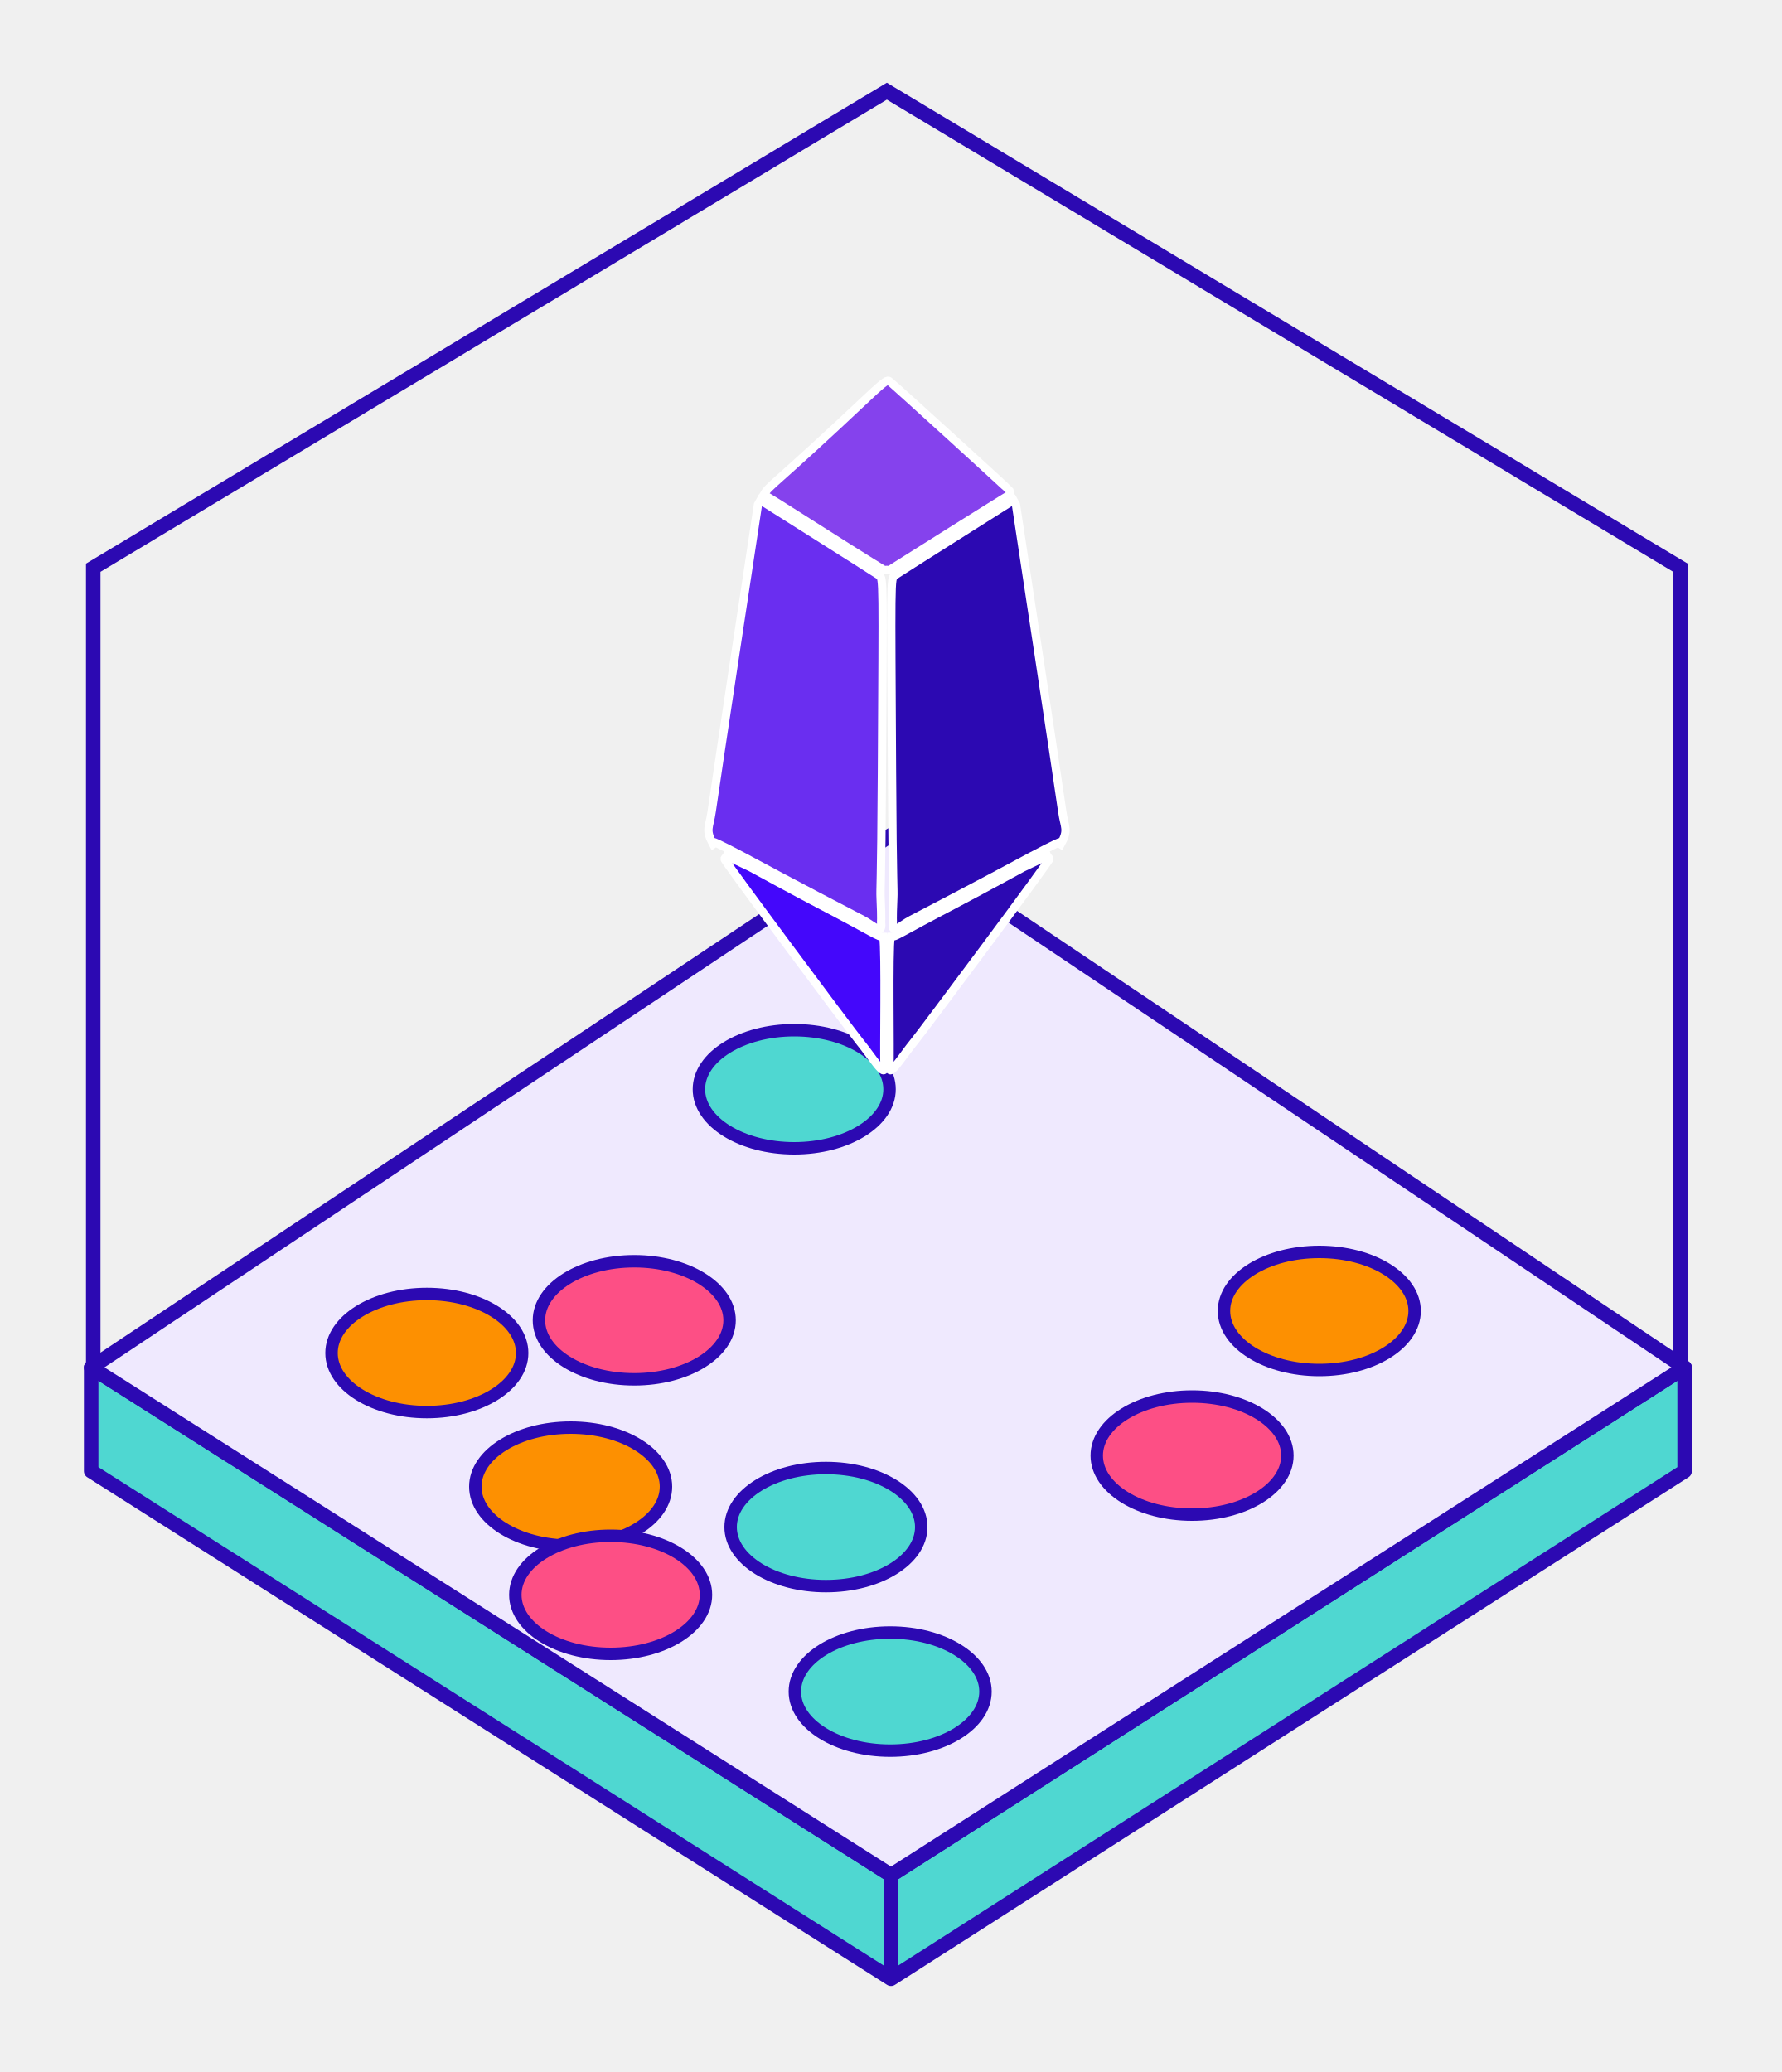
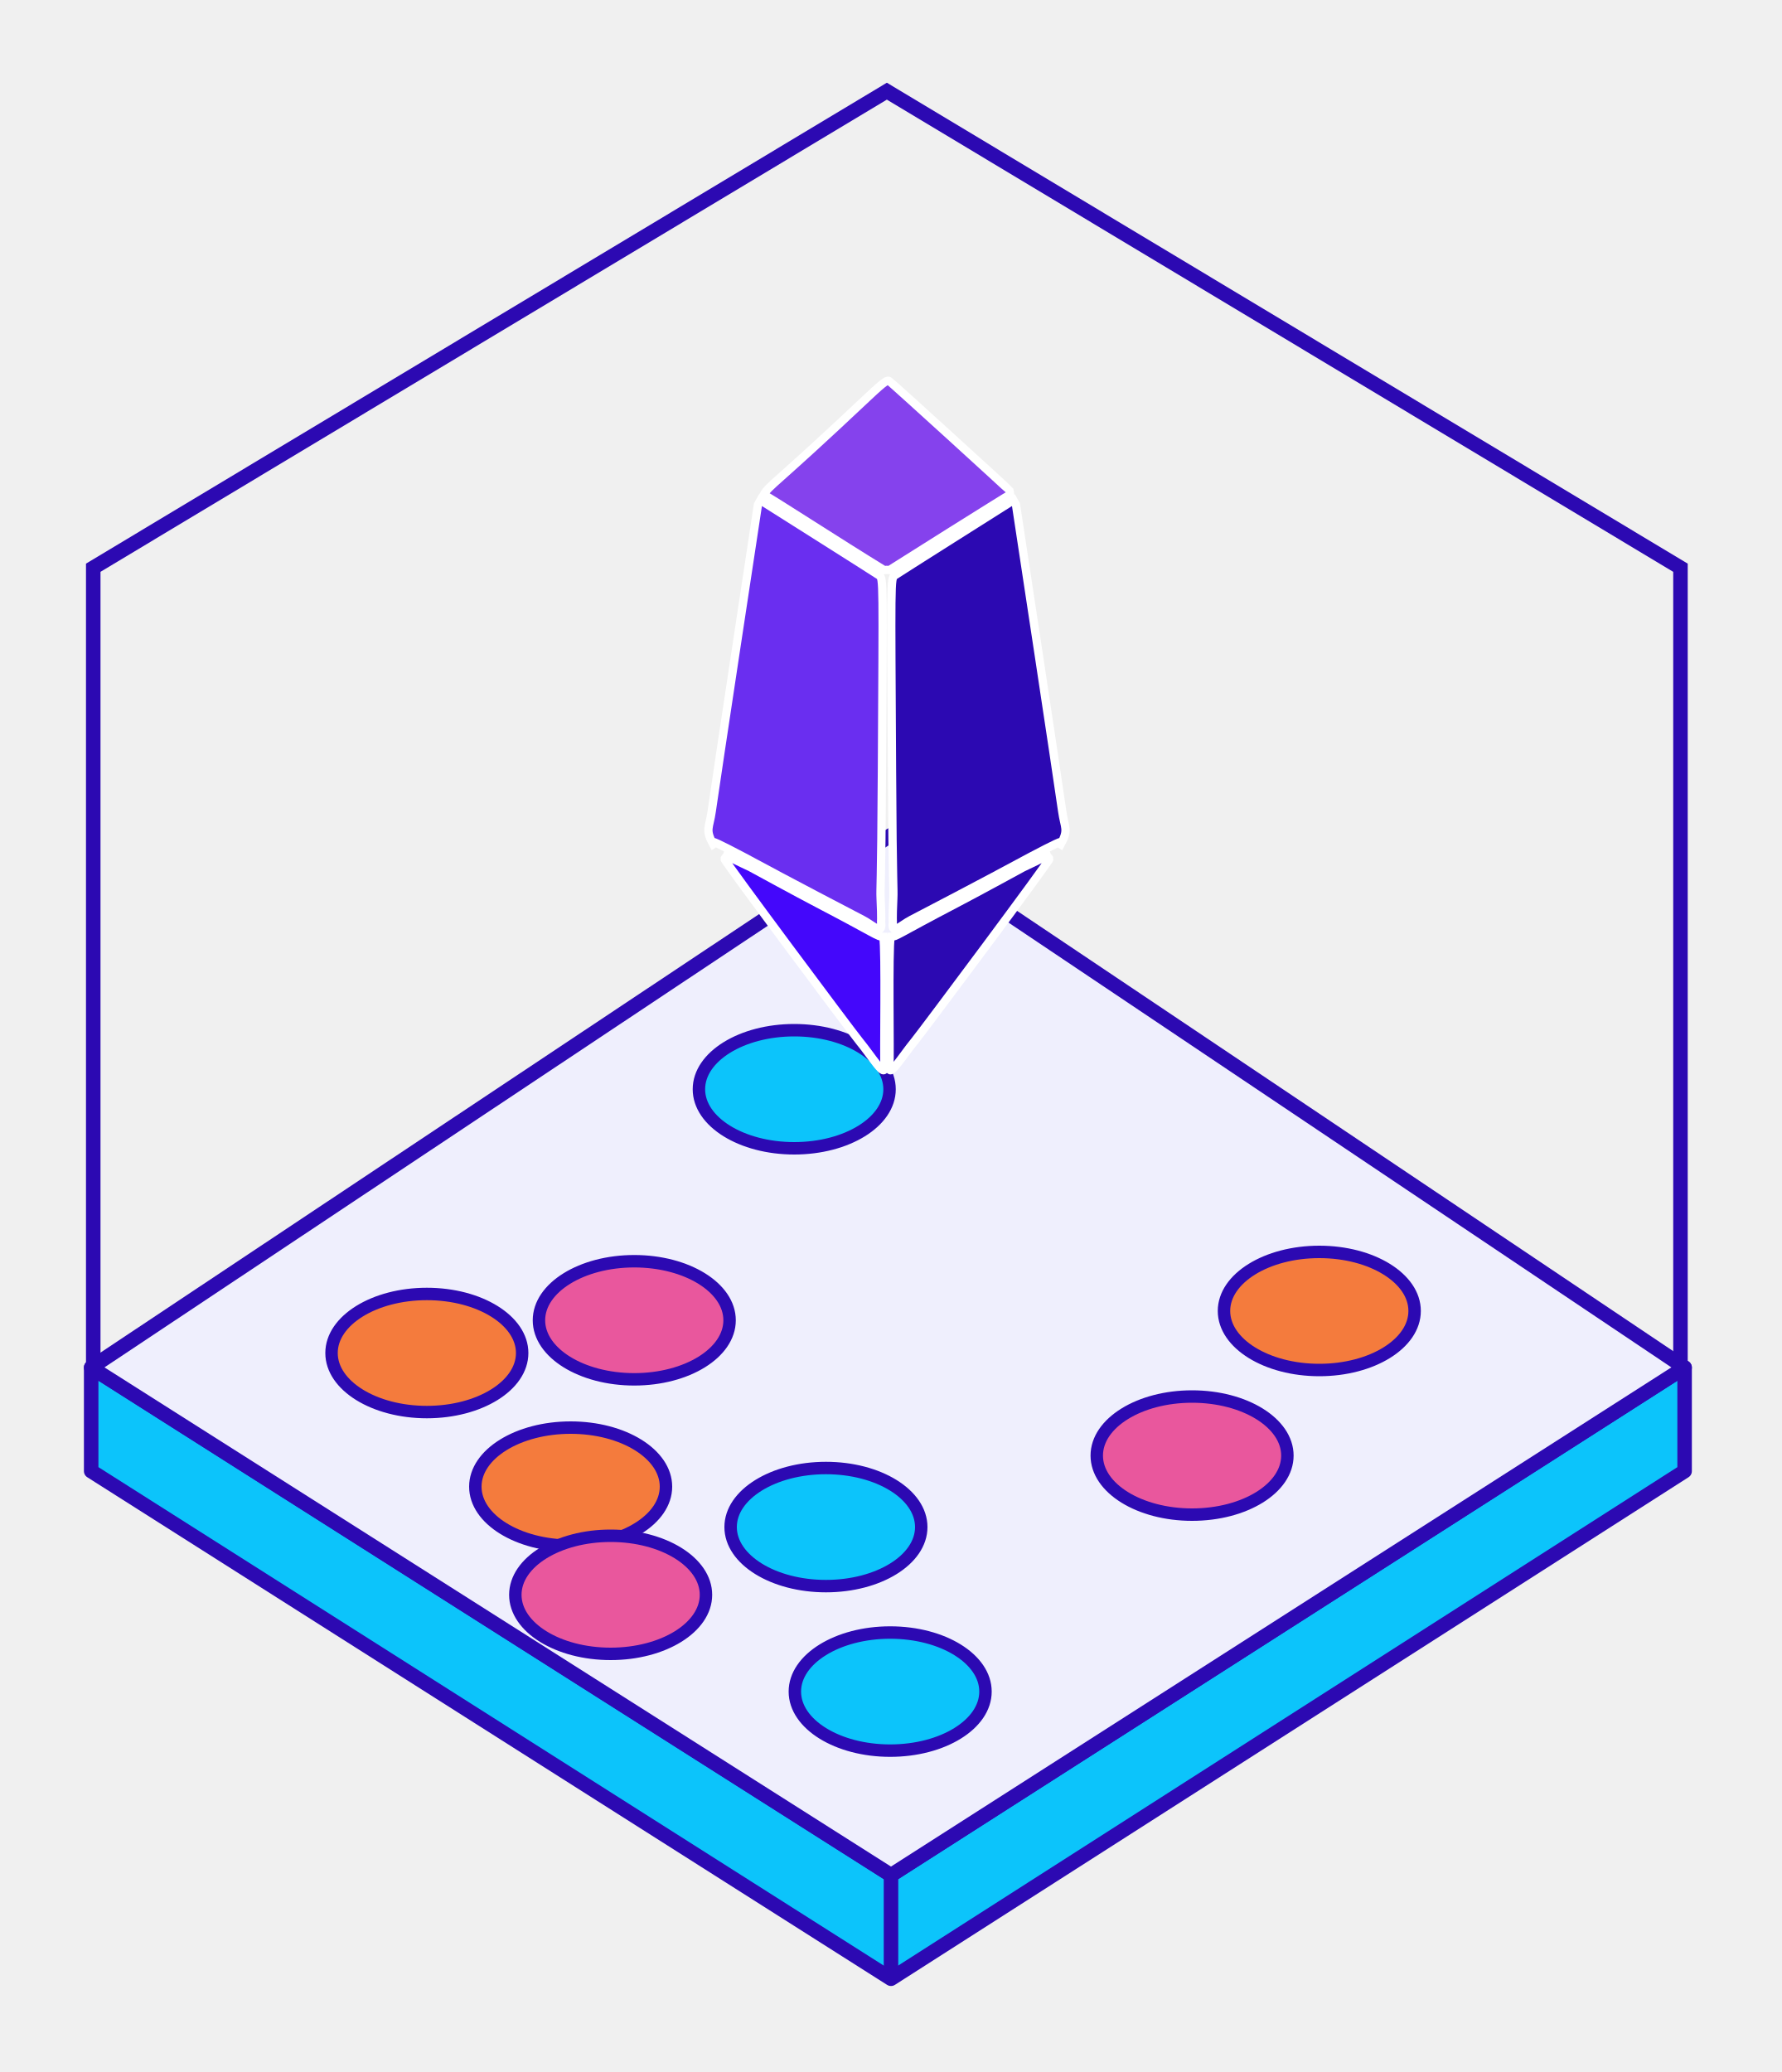
<svg xmlns="http://www.w3.org/2000/svg" viewBox="-40 -40 860 1000">
  <path d="M388,4 L771,234 L771,668 L388,902 L5,670 L5,234 Z" fill="none" stroke="#2C09B2" stroke-width="7" stroke-linejoin="miter" />
-   <path d="M4,620 L390,865 L773,620 L773,670 L390,915 L4,670 Z" fill="#4FD7D1" stroke="#2C09B2" stroke-width="7" stroke-linejoin="round" />
+   <path d="M4,620 L390,865 L773,620 L773,670 L390,915 L4,670 Z" fill="#0CC4FB" stroke="#2C09B2" stroke-width="7" stroke-linejoin="round" />
  <path d="M390,865 L390,915" stroke="#2C09B2" stroke-width="7" />
-   <path d="M390,363 L773,620 L390,865 L4,620 Z" fill="#EFE9FE" stroke="#2C09B2" stroke-width="7" stroke-linejoin="round" />
-   <ellipse cx="343.3" cy="485.7" rx="46" ry="28.5" fill="#4FD7D1" stroke="#2C09B2" stroke-width="6" />
-   <ellipse cx="266.1" cy="597.2" rx="46" ry="28.5" fill="#FD4F85" stroke="#2C09B2" stroke-width="6" />
-   <ellipse cx="235.4" cy="677.5" rx="46" ry="28.5" fill="#FD9001" stroke="#2C09B2" stroke-width="6" />
-   <ellipse cx="358.6" cy="697" rx="46" ry="28.5" fill="#4FD7D1" stroke="#2C09B2" stroke-width="6" />
-   <ellipse cx="535.3" cy="662.5" rx="46" ry="28.5" fill="#FD4F85" stroke="#2C09B2" stroke-width="6" />
-   <ellipse cx="389.6" cy="776.4" rx="46" ry="28.5" fill="#4FD7D1" stroke="#2C09B2" stroke-width="6" />
-   <ellipse cx="254.7" cy="729.7" rx="46" ry="28.5" fill="#FD4F85" stroke="#2C09B2" stroke-width="6" />
-   <ellipse cx="166" cy="613" rx="46" ry="28.5" fill="#FD9001" stroke="#2C09B2" stroke-width="6" />
-   <ellipse cx="596.7" cy="592.7" rx="46" ry="28.5" fill="#FD9001" stroke="#2C09B2" stroke-width="6" />
+   <path d="M390,363 L773,620 L390,865 L4,620 Z" fill="#EFEFFD" stroke="#2C09B2" stroke-width="7" stroke-linejoin="round" />
+   <ellipse cx="343.3" cy="485.7" rx="46" ry="28.5" fill="#0CC4FB" stroke="#2C09B2" stroke-width="6" />
+   <ellipse cx="266.1" cy="597.2" rx="46" ry="28.5" fill="#E9579D" stroke="#2C09B2" stroke-width="6" />
+   <ellipse cx="235.4" cy="677.5" rx="46" ry="28.5" fill="#F47B3D" stroke="#2C09B2" stroke-width="6" />
+   <ellipse cx="358.6" cy="697" rx="46" ry="28.5" fill="#0CC4FB" stroke="#2C09B2" stroke-width="6" />
+   <ellipse cx="535.3" cy="662.5" rx="46" ry="28.5" fill="#E9579D" stroke="#2C09B2" stroke-width="6" />
+   <ellipse cx="389.6" cy="776.4" rx="46" ry="28.5" fill="#0CC4FB" stroke="#2C09B2" stroke-width="6" />
+   <ellipse cx="254.7" cy="729.7" rx="46" ry="28.5" fill="#E9579D" stroke="#2C09B2" stroke-width="6" />
+   <ellipse cx="166" cy="613" rx="46" ry="28.5" fill="#F47B3D" stroke="#2C09B2" stroke-width="6" />
+   <ellipse cx="596.7" cy="592.7" rx="46" ry="28.5" fill="#F47B3D" stroke="#2C09B2" stroke-width="6" />
  <path d="M449.113,201.4C444.521,204.301 393.14,236.757 391.764,237.752C389.751,239.208 389.974,239.857 390.481,332.501C390.789,388.674 391.336,388.619 391.109,393.493C390.593,404.6 390.968,404.573 390.857,405.529C390.157,411.566 394.693,406.563 399.808,403.902C404.444,401.492 434.031,386.102 457.546,373.38C458.668,372.785 471.278,366.102 471.807,366.416C472.133,366.61 471.569,367.357 471.894,367.551C475.896,360.208 473.78,359.787 472.615,351.497C470.314,335.11 452.103,215.372 450.303,203.538C450.303,203.538 449.209,201.571 449.113,201.4Z" fill="#2C09B2" stroke="#ffffff" stroke-width="4" />
  <path d="M465.327,373.031C460.195,375.614 460.192,375.564 459.749,375.79C459.264,376.02 453.981,378.525 453.7,378.678C451.124,380.085 431.646,390.725 421.388,396.082C392.413,411.214 392.657,412.079 389.824,412.135C388.649,418.381 389.634,469.881 389.224,474.587C388.666,481.007 395.096,470.169 401.453,462.396C405.152,457.873 466.773,375.296 466.473,374.5C466.254,373.919 465.546,373.612 465.327,373.031Z" fill="#2C09B2" stroke="#ffffff" stroke-width="4" />
  <path d="M326.987,201.4C331.579,204.301 382.96,236.757 384.336,237.752C386.349,239.208 386.126,239.857 385.619,332.501C385.311,388.674 384.764,388.619 384.991,393.493C385.507,404.6 385.132,404.573 385.243,405.529C385.943,411.566 381.407,406.563 376.292,403.902C371.656,401.492 342.069,386.102 318.554,373.38C317.432,372.785 304.822,366.102 304.293,366.416C303.967,366.61 304.531,367.357 304.206,367.551C300.204,360.208 302.32,359.787 303.485,351.497C305.786,335.11 323.997,215.372 325.797,203.538C325.797,203.538 326.891,201.571 326.987,201.4Z" fill="#6A2EF0" stroke="#ffffff" stroke-width="4" />
  <path d="M310.773,373.031C315.905,375.614 315.908,375.564 316.351,375.79C316.836,376.02 322.119,378.525 322.4,378.678C324.976,380.085 344.454,390.725 354.712,396.082C383.687,411.214 383.443,412.079 386.276,412.135C387.451,418.381 386.466,469.881 386.876,474.587C387.434,481.007 381.004,470.169 374.647,462.396C370.948,457.873 309.327,375.296 309.627,374.5C309.846,373.919 310.554,373.612 310.773,373.031Z" fill="#4407FB" stroke="#ffffff" stroke-width="4" />
  <path d="M328.621,198.755C331.325,193.969 332.638,195.161 378.71,151.722C387.793,143.159 388.287,143.445 389.189,143.968C390.267,144.594 446.971,196.276 447.203,196.726C447.275,196.866 447.223,196.871 447.469,198.685C446.397,199.127 389.663,234.822 389.263,235.128C387.943,235.013 387.994,235.005 386.668,235.15C365.75,222.364 332.224,200.55 328.621,198.755Z" fill="#8542ED" stroke="#ffffff" stroke-width="4" />
</svg>
